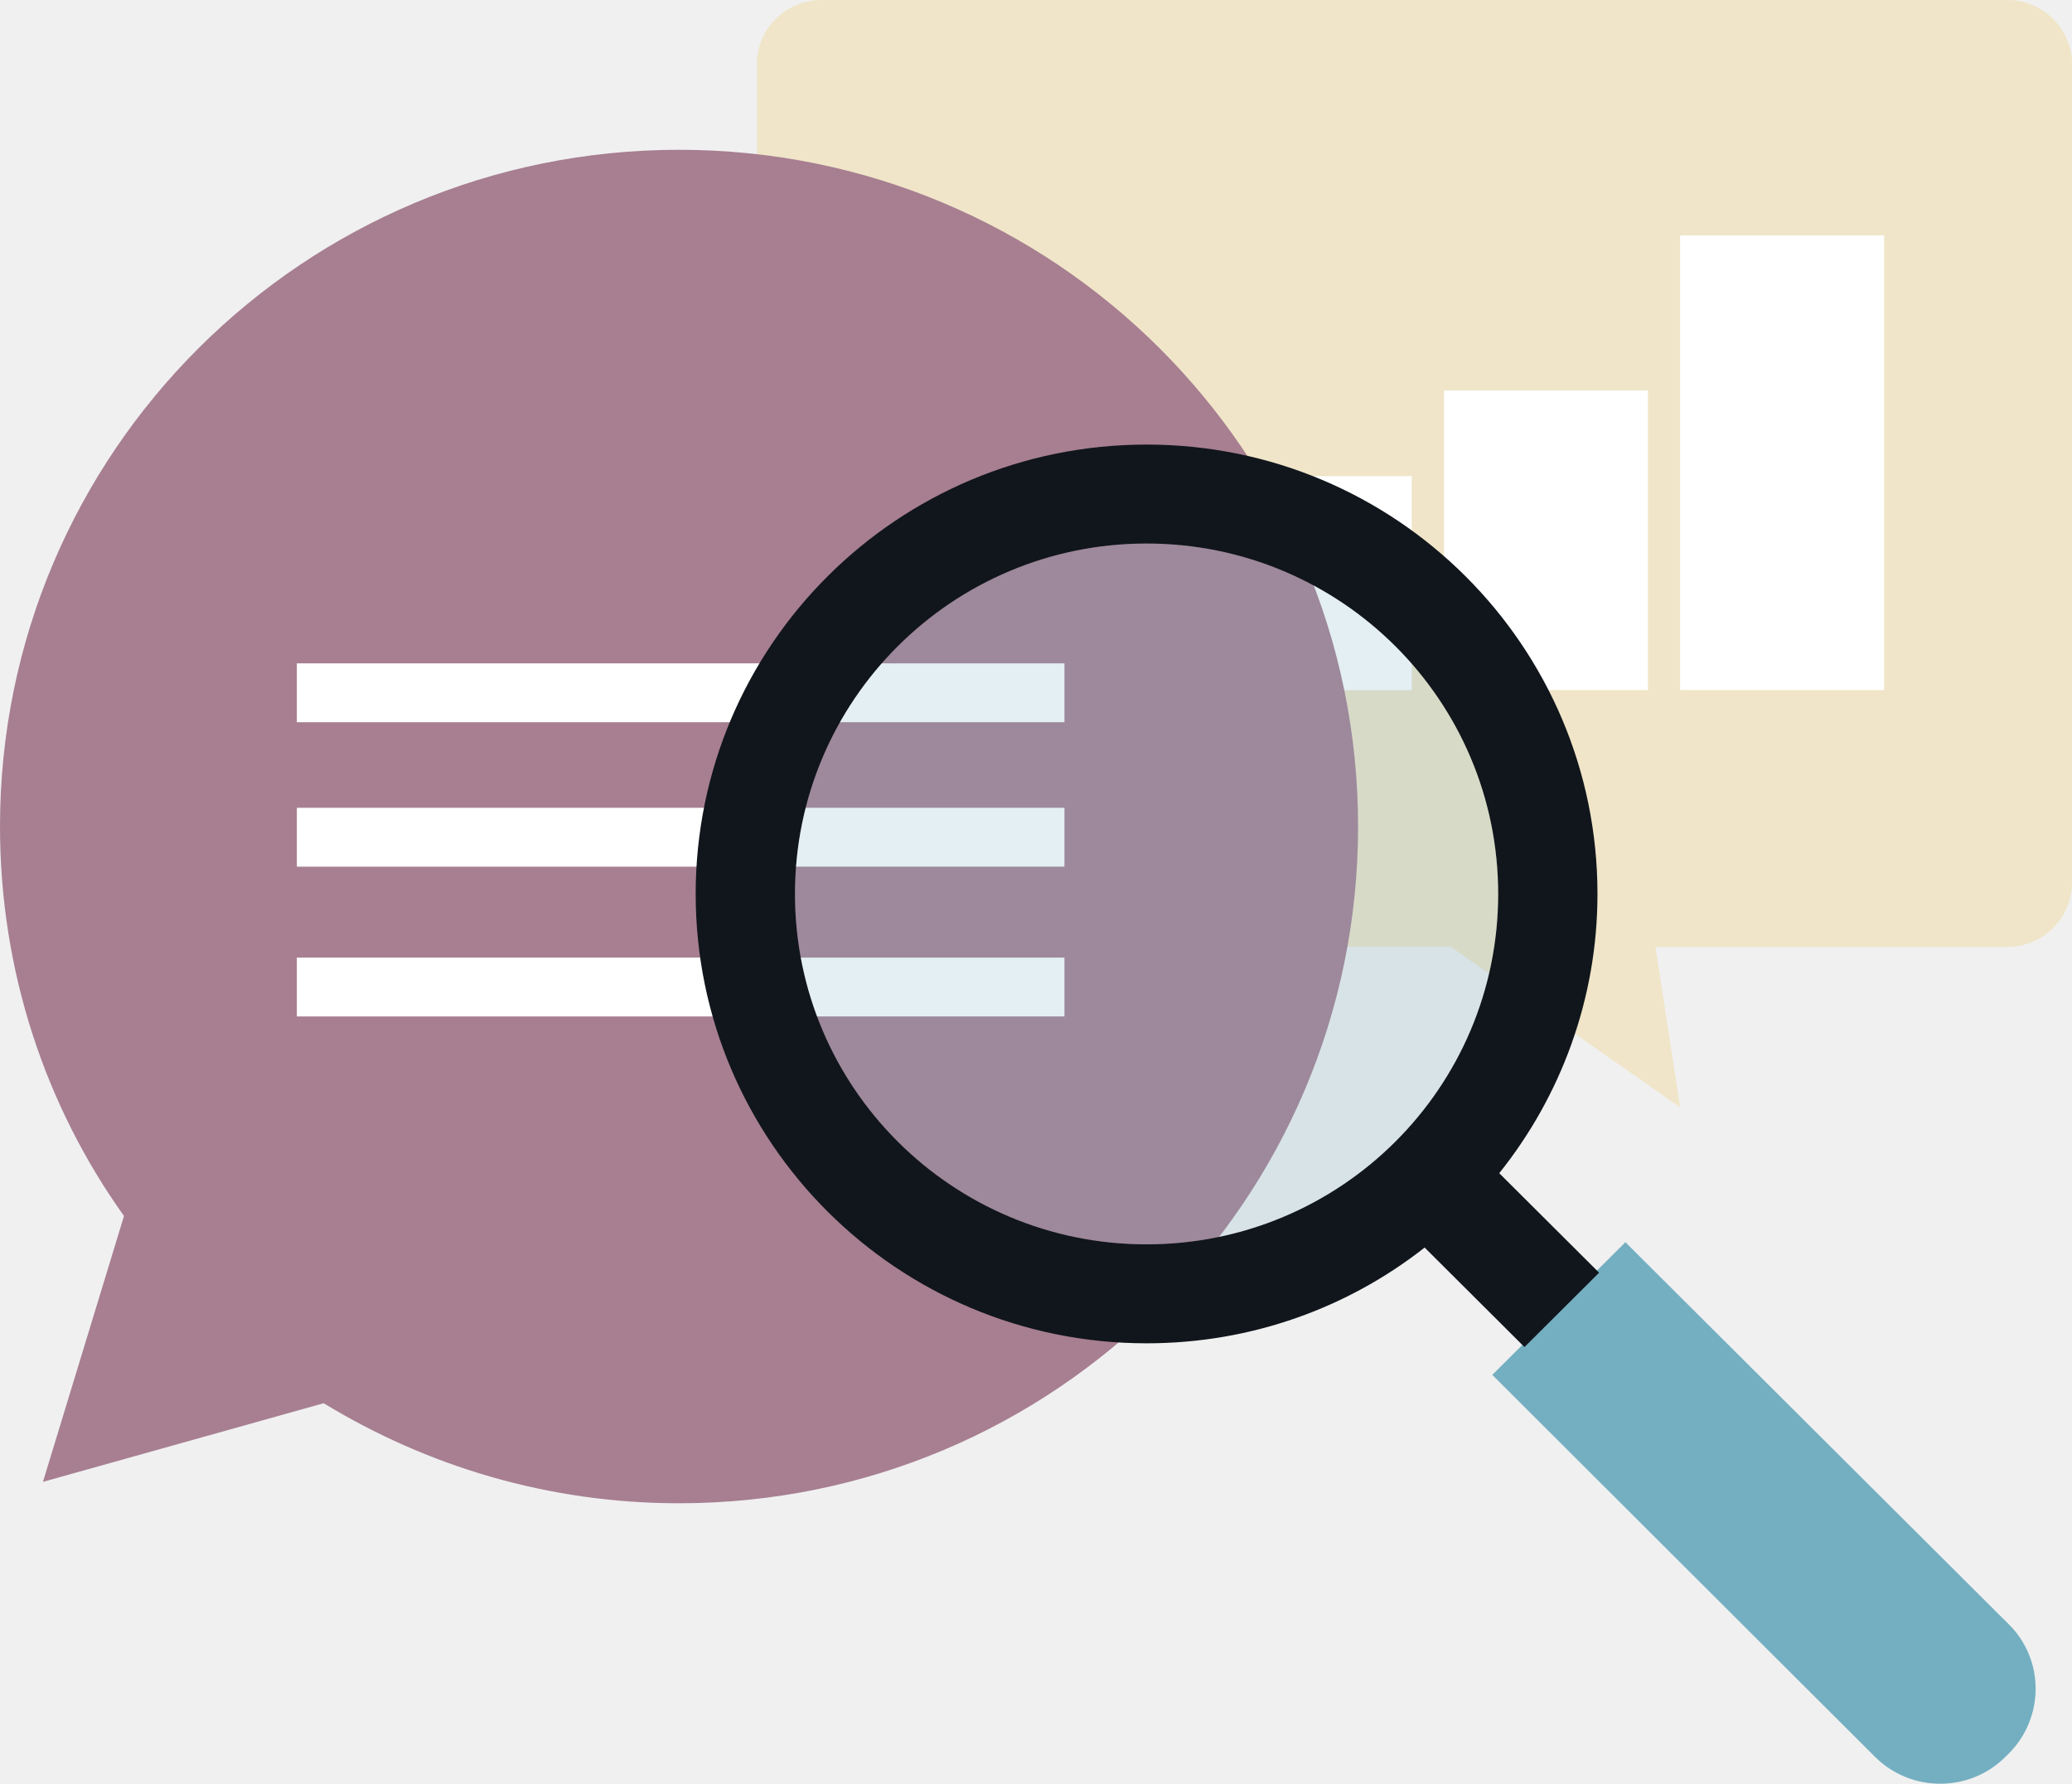
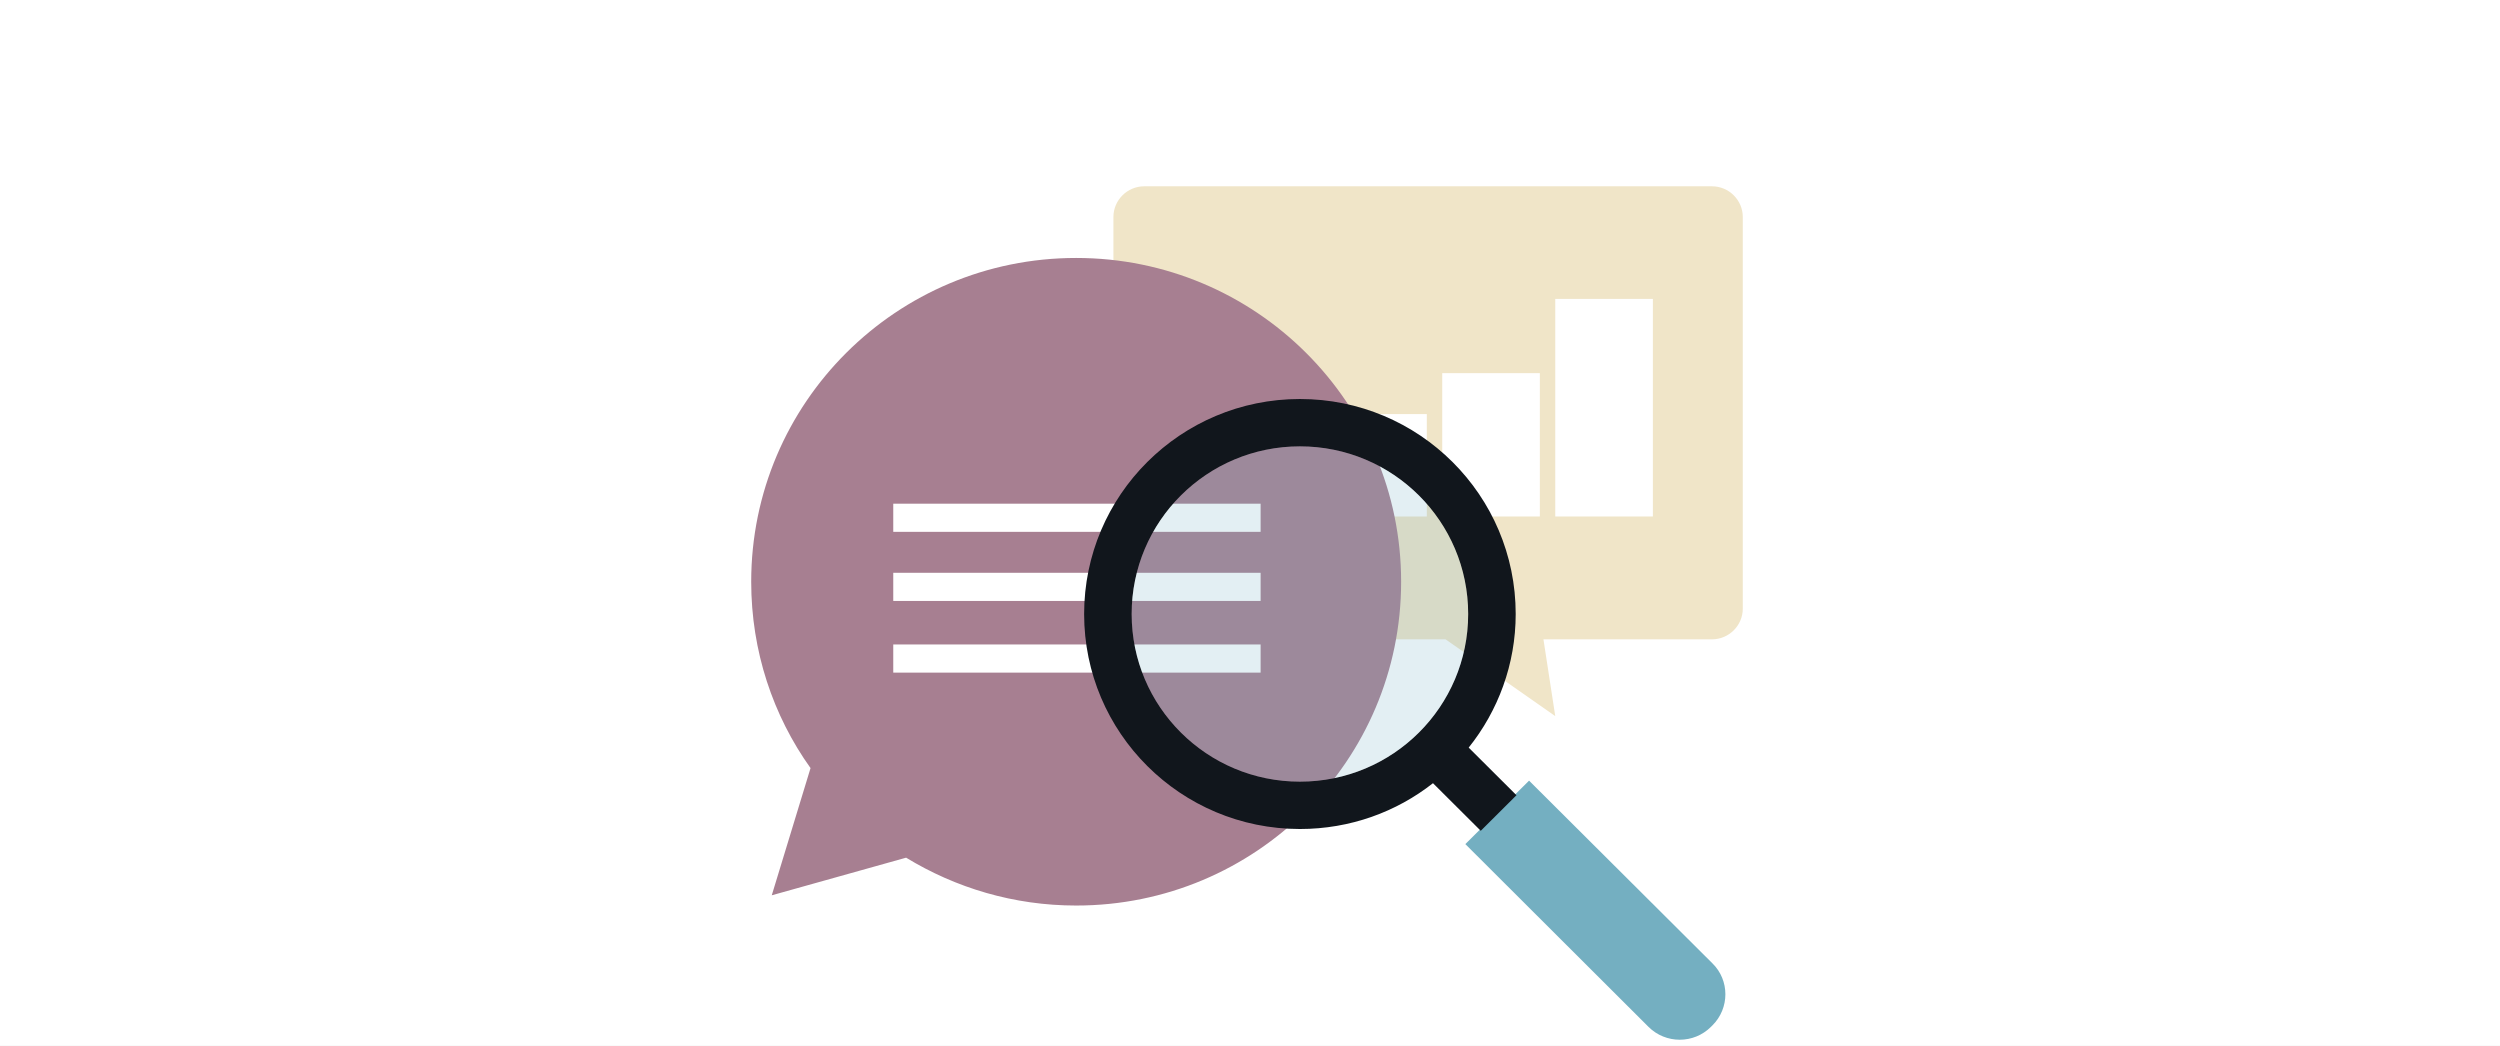
- <svg xmlns="http://www.w3.org/2000/svg" width="165" height="142" viewBox="0 0 165 142" fill="none">
-   <g clip-path="url(#clip0)">
-     <path d="M159.87 0H65.401C62.58 0 60.272 2.3 60.272 5.111V70.276C60.272 73.087 62.58 75.387 65.401 75.387H115.543L133.795 88.164L131.829 75.387H159.87C162.692 75.387 165 73.087 165 70.276V5.111C165 2.3 162.692 0 159.87 0Z" fill="#F0E5C8" />
-     <path d="M150.039 18.74H133.795V54.943H150.039V18.74Z" fill="white" />
-     <path d="M131.23 31.092H114.987V54.943H131.23V31.092Z" fill="white" />
-     <path d="M112.422 37.907H96.179V54.943H112.422V37.907Z" fill="white" />
-     <path d="M54.074 11.925C24.194 11.925 0 36.032 0 65.804C0 77.346 3.633 88.079 9.874 96.81L3.42 117.978L25.776 111.717C34.026 116.743 43.687 119.682 54.074 119.682C83.953 119.682 108.148 95.575 108.148 65.804C108.148 36.032 83.953 11.925 54.074 11.925Z" fill="#A77F91" />
-     <path d="M84.766 52.813H23.639V57.498H84.766V52.813Z" fill="white" />
-     <path d="M84.766 64.313H23.639V68.998H84.766V64.313Z" fill="white" />
-     <path d="M84.766 76.239H23.639V80.924H84.766V76.239Z" fill="white" />
-     <path d="M159.956 139.615L159.7 139.87C156.836 142.724 152.176 142.724 149.312 139.87L118.834 109.46L129.435 98.897L159.956 129.308C162.82 132.119 162.82 136.761 159.956 139.615Z" fill="#74AFC1" />
-     <path d="M127.341 101.325L119.39 93.403C124.263 87.313 127.212 79.561 127.212 71.17C127.212 51.408 111.14 35.394 91.306 35.394C71.472 35.394 55.399 51.408 55.399 71.17C55.399 90.933 71.472 106.947 91.306 106.947C99.684 106.947 107.378 104.094 113.448 99.323L121.399 107.245L127.341 101.325ZM91.306 99.068C75.832 99.068 63.307 86.588 63.307 71.17C63.307 55.752 75.832 43.273 91.306 43.273C106.78 43.273 119.304 55.752 119.304 71.17C119.304 86.588 106.78 99.068 91.306 99.068Z" fill="#11161C" />
-     <path opacity="0.2" d="M91.306 99.068C106.769 99.068 119.304 86.578 119.304 71.17C119.304 55.763 106.769 43.273 91.306 43.273C75.843 43.273 63.307 55.763 63.307 71.17C63.307 86.578 75.843 99.068 91.306 99.068Z" fill="#74AFC1" />
-   </g>
-   <defs>
-     <clipPath id="clip0">
-       <rect width="165" height="142" fill="white" />
-     </clipPath>
-   </defs>
+ <svg xmlns="http://www.w3.org/2000/svg" width="416" height="174" viewBox="0 0 416 174" fill="none">
+   <rect width="416" height="174" fill="white" />
+   <path d="M284.87 31H190.402C187.58 31 185.272 33.3 185.272 36.111V101.276C185.272 104.087 187.58 106.387 190.402 106.387H240.543L258.795 119.164L256.829 106.387H284.87C287.692 106.387 290 104.087 290 101.276V36.111C290 33.3 287.692 31 284.87 31Z" fill="#F0E5C8" />
+   <path d="M275.039 49.74H258.795V85.943H275.039V49.74Z" fill="white" />
+   <path d="M256.23 62.092H239.987V85.943H256.23V62.092Z" fill="white" />
+   <path d="M237.422 68.906H221.179V85.943H237.422V68.906Z" fill="white" />
+   <path d="M179.074 42.925C149.194 42.925 125 67.032 125 96.804C125 108.346 128.633 119.079 134.874 127.81L128.42 148.978L150.776 142.717C159.026 147.743 168.687 150.682 179.074 150.682C208.953 150.682 233.148 126.575 233.148 96.804C233.148 67.032 208.953 42.925 179.074 42.925Z" fill="#A77F91" />
+   <path d="M209.766 83.814H148.639V88.499H209.766V83.814Z" fill="white" />
+   <path d="M209.766 95.313H148.639V99.998H209.766V95.313Z" fill="white" />
+   <path d="M209.766 107.239H148.639V111.924H209.766V107.239Z" fill="white" />
+   <path d="M284.956 170.615L284.7 170.87C281.836 173.724 277.176 173.724 274.312 170.87L243.834 140.46L254.435 129.897L284.956 160.308C287.82 163.119 287.82 167.761 284.956 170.615Z" fill="#74AFC1" />
+   <path d="M252.341 132.325L244.39 124.403C249.263 118.313 252.212 110.561 252.212 102.17C252.212 82.408 236.14 66.394 216.306 66.394C196.471 66.394 180.399 82.408 180.399 102.17C180.399 121.933 196.471 137.947 216.306 137.947C224.684 137.947 232.378 135.094 238.448 130.323L246.399 138.245L252.341 132.325ZM216.306 130.068C200.832 130.068 188.307 117.589 188.307 102.17C188.307 86.752 200.832 74.273 216.306 74.273C231.78 74.273 244.304 86.752 244.304 102.17C244.304 117.589 231.78 130.068 216.306 130.068Z" fill="#11161C" />
+   <path opacity="0.2" d="M216.306 130.068C231.769 130.068 244.304 117.578 244.304 102.17C244.304 86.763 231.769 74.273 216.306 74.273C200.842 74.273 188.307 86.763 188.307 102.17C188.307 117.578 200.842 130.068 216.306 130.068Z" fill="#74AFC1" />
</svg>
